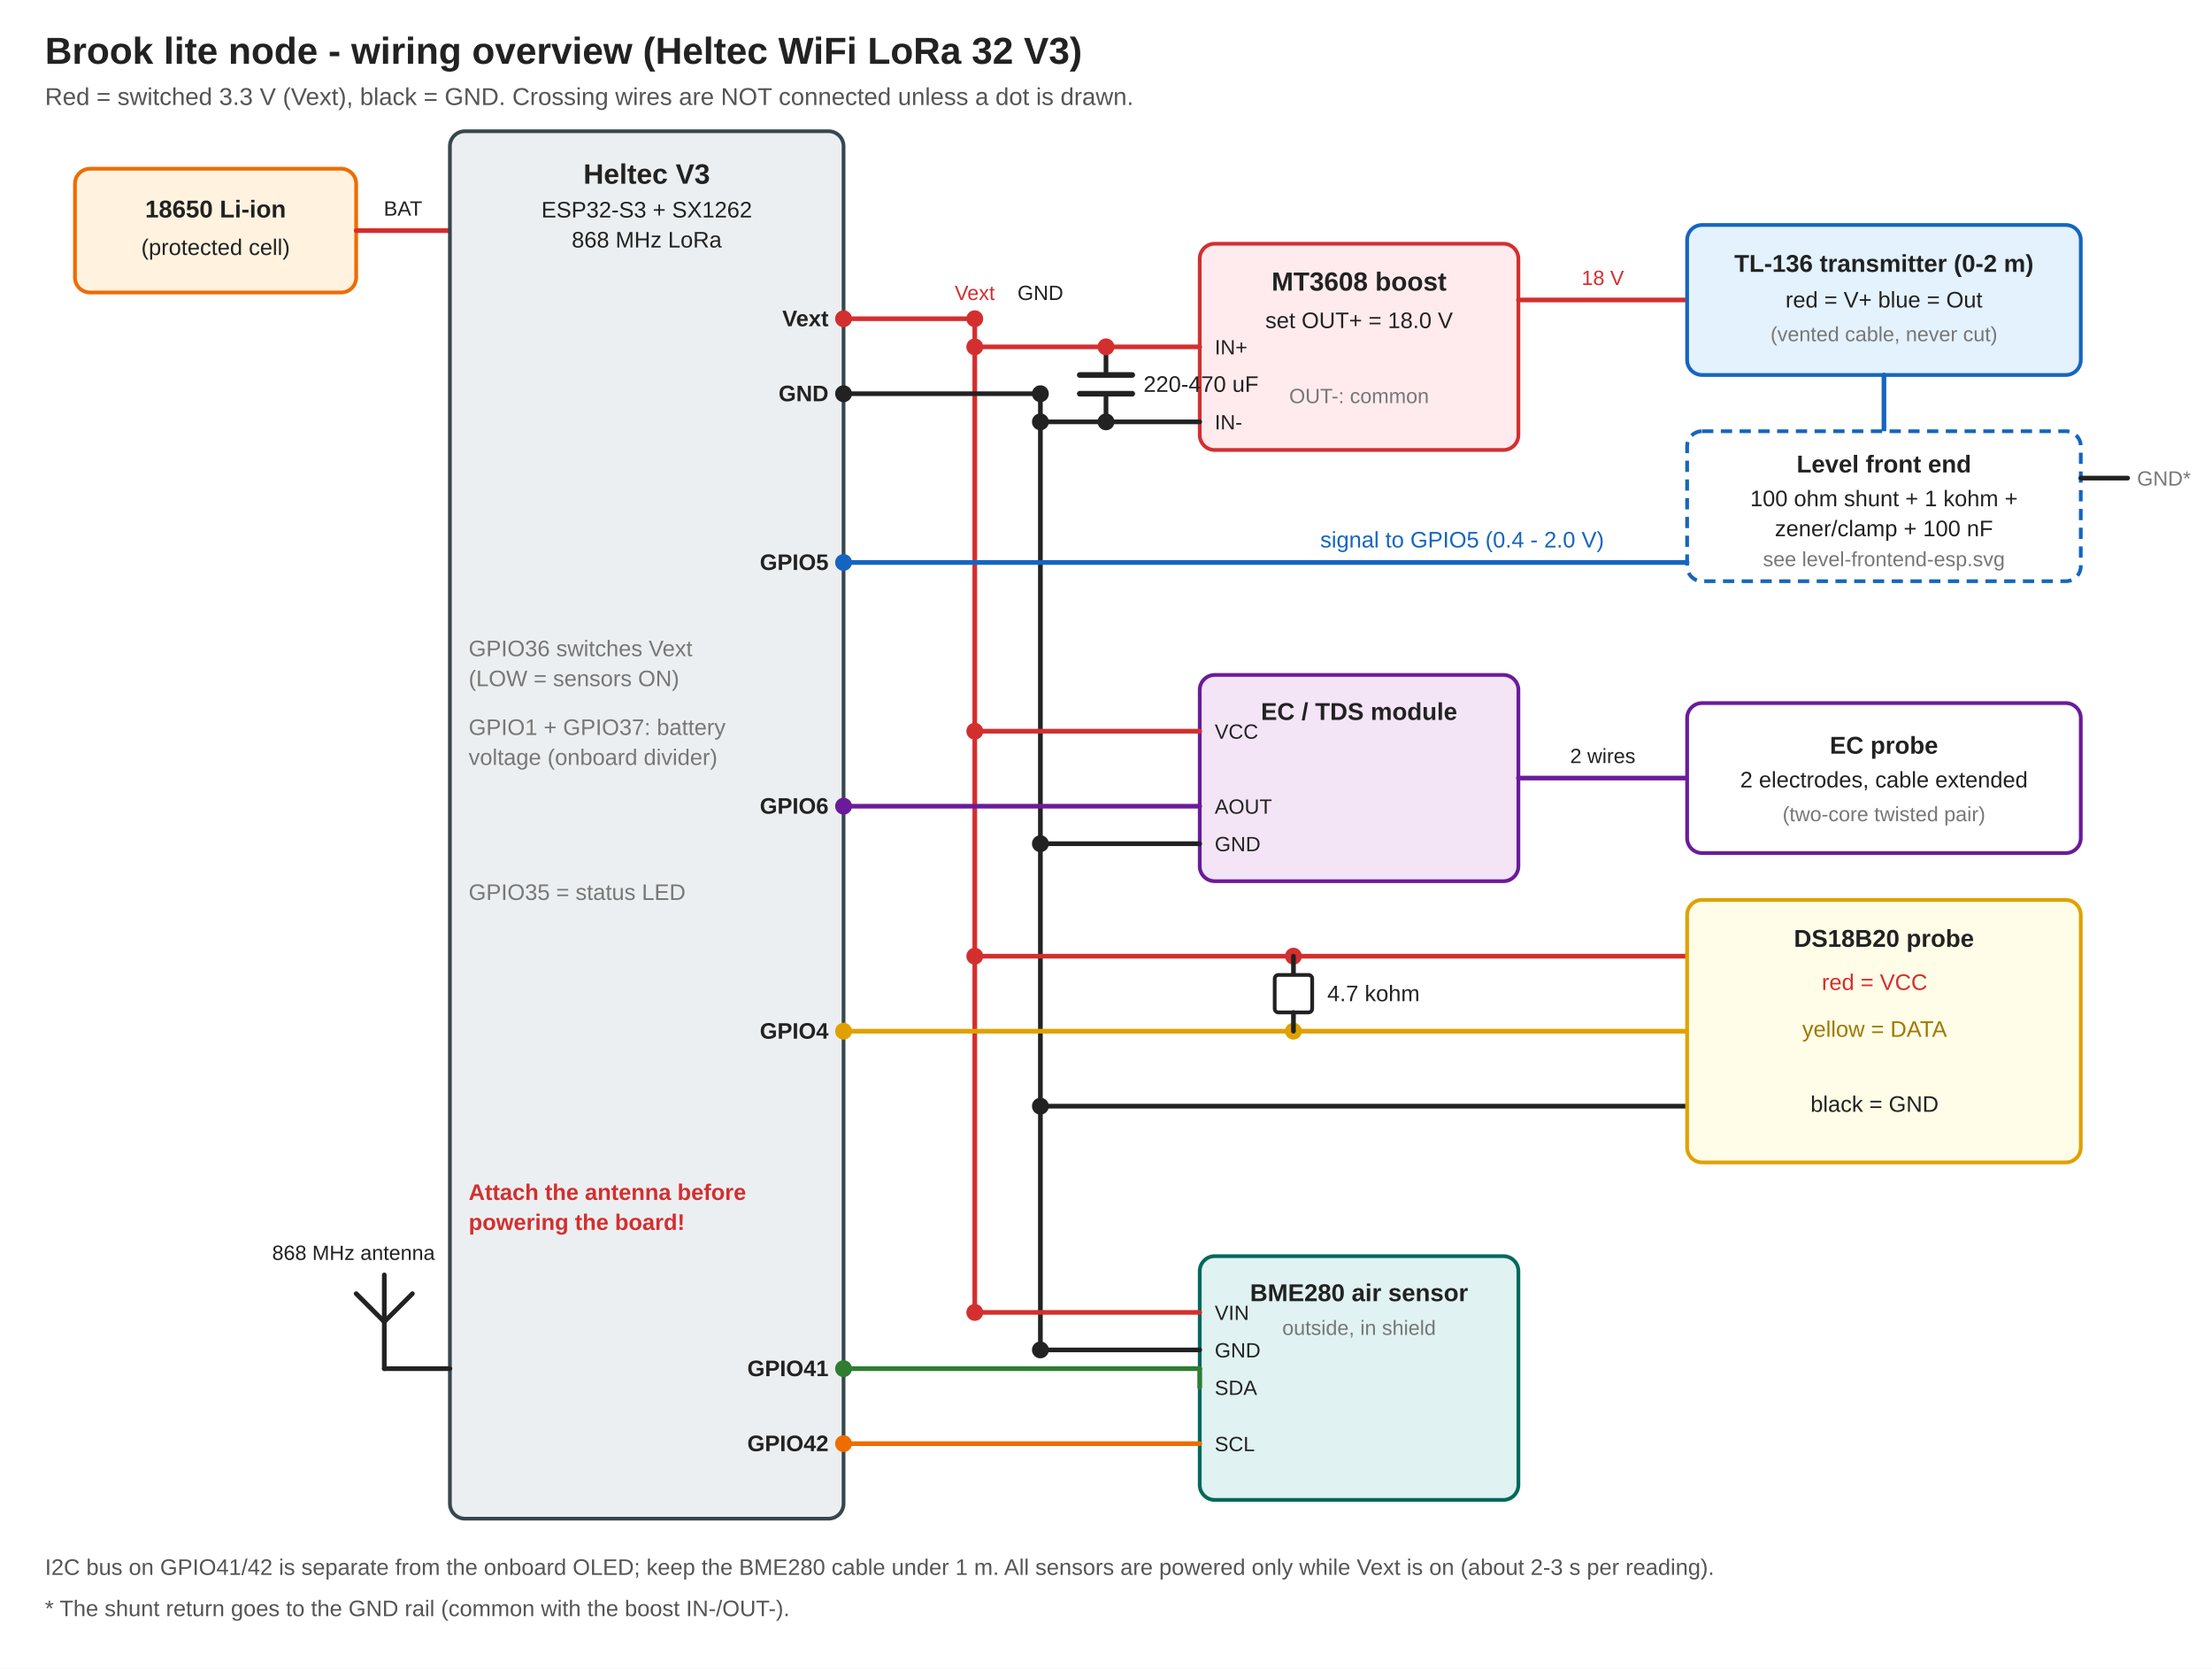
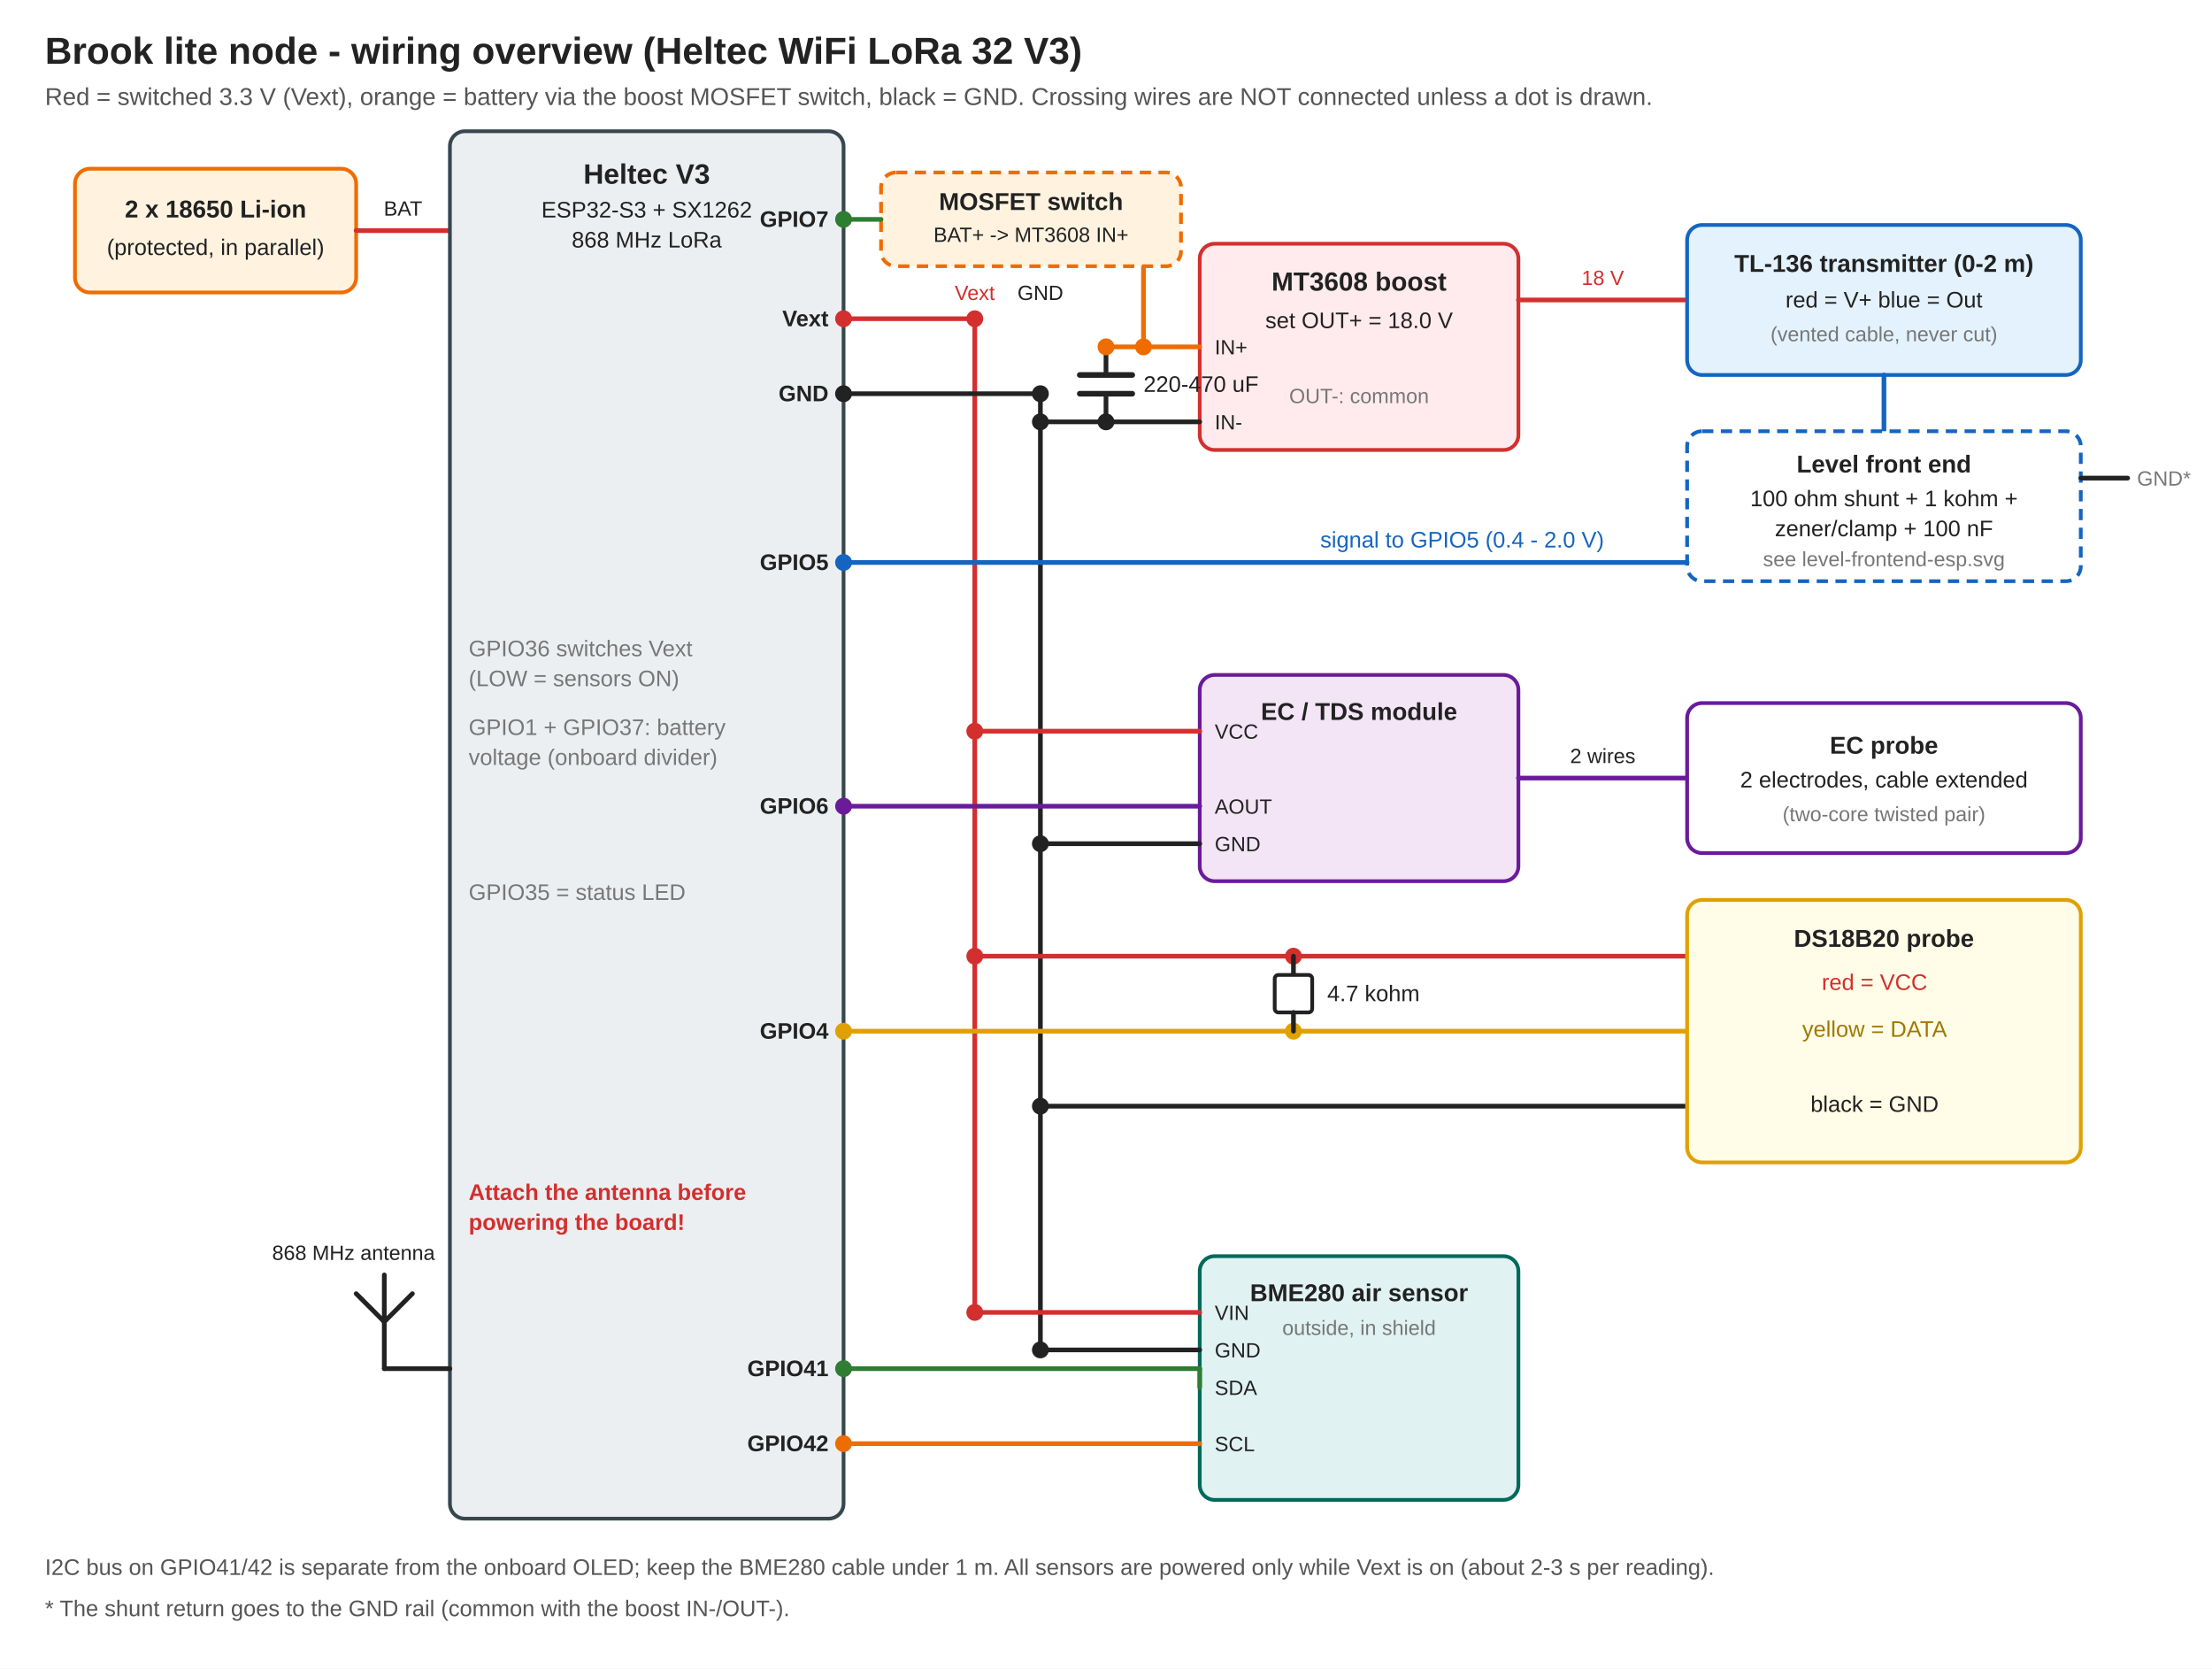
<svg xmlns="http://www.w3.org/2000/svg" viewBox="0 0 1180 890" width="1180" height="890" font-family="Arial, Helvetica, sans-serif">
  <rect width="1180" height="890" fill="#ffffff" />
  <text x="24" y="34" font-size="20" text-anchor="start" font-weight="bold" fill="#222">Brook lite node - wiring overview (Heltec WiFi LoRa 32 V3)</text>
-   <text x="24" y="56" font-size="13" text-anchor="start" font-weight="normal" fill="#555">Red = switched 3.3 V (Vext), black = GND. Crossing wires are NOT connected unless a dot is drawn.</text>
+   <text x="24" y="56" font-size="13" text-anchor="start" font-weight="normal" fill="#555">Red = switched 3.3 V (Vext), orange = battery via the boost MOSFET switch, black = GND. Crossing wires are NOT connected unless a dot is drawn.</text>
  <rect x="40" y="90" width="150" height="66" rx="8" fill="#fff3e0" stroke="#ef6c00" stroke-width="2" />
-   <text x="115" y="116" font-size="13" text-anchor="middle" font-weight="bold" fill="#222">18650 Li-ion</text>
-   <text x="115" y="136" font-size="12" text-anchor="middle" font-weight="normal" fill="#222">(protected cell)</text>
+   <text x="115" y="116" font-size="13" text-anchor="middle" font-weight="bold" fill="#222">2 x 18650 Li-ion</text>
+   <text x="115" y="136" font-size="12" text-anchor="middle" font-weight="normal" fill="#222">(protected, in parallel)</text>
  <line x1="190" y1="123" x2="240" y2="123" stroke="#d32f2f" stroke-width="2.5" stroke-linecap="round" />
  <text x="215" y="115" font-size="11" text-anchor="middle" font-weight="normal" fill="#222">BAT</text>
  <rect x="240" y="70" width="210" height="740" rx="8" fill="#eceff1" stroke="#37474f" stroke-width="2" />
  <text x="345" y="98" font-size="15" text-anchor="middle" font-weight="bold" fill="#222">Heltec V3</text>
  <text x="345" y="116" font-size="12" text-anchor="middle" font-weight="normal" fill="#222">ESP32-S3 + SX1262</text>
  <text x="345" y="132" font-size="12" text-anchor="middle" font-weight="normal" fill="#222">868 MHz LoRa</text>
  <text x="250" y="350" font-size="12" text-anchor="start" font-weight="normal" fill="#777">GPIO36 switches Vext</text>
  <text x="250" y="366" font-size="12" text-anchor="start" font-weight="normal" fill="#777">(LOW = sensors ON)</text>
  <text x="250" y="392" font-size="12" text-anchor="start" font-weight="normal" fill="#777">GPIO1 + GPIO37: battery</text>
  <text x="250" y="408" font-size="12" text-anchor="start" font-weight="normal" fill="#777">voltage (onboard divider)</text>
  <text x="250" y="480" font-size="12" text-anchor="start" font-weight="normal" fill="#777">GPIO35 = status LED</text>
  <text x="250" y="640" font-size="12" text-anchor="start" font-weight="bold" fill="#d32f2f">Attach the antenna before</text>
  <text x="250" y="656" font-size="12" text-anchor="start" font-weight="bold" fill="#d32f2f">powering the board!</text>
  <line x1="240" y1="730" x2="205" y2="730" stroke="#222" stroke-width="2.5" stroke-linecap="round" />
  <line x1="205" y1="730" x2="205" y2="705" stroke="#222" stroke-width="2.5" stroke-linecap="round" />
  <line x1="205" y1="705" x2="190" y2="690" stroke="#222" stroke-width="2.5" stroke-linecap="round" />
  <line x1="205" y1="705" x2="220" y2="690" stroke="#222" stroke-width="2.5" stroke-linecap="round" />
  <line x1="205" y1="705" x2="205" y2="680" stroke="#222" stroke-width="2.5" stroke-linecap="round" />
  <text x="232" y="672" font-size="11" text-anchor="end" font-weight="normal" fill="#222">868 MHz antenna</text>
  <circle cx="450" cy="170" r="4.5" fill="#d32f2f" />
  <text x="442" y="174" font-size="12" text-anchor="end" font-weight="bold" fill="#222">Vext</text>
  <circle cx="450" cy="210" r="4.5" fill="#222" />
  <text x="442" y="214" font-size="12" text-anchor="end" font-weight="bold" fill="#222">GND</text>
  <circle cx="450" cy="300" r="4.5" fill="#1565c0" />
  <text x="442" y="304" font-size="12" text-anchor="end" font-weight="bold" fill="#222">GPIO5</text>
  <circle cx="450" cy="430" r="4.5" fill="#6a1b9a" />
  <text x="442" y="434" font-size="12" text-anchor="end" font-weight="bold" fill="#222">GPIO6</text>
  <circle cx="450" cy="550" r="4.5" fill="#e0a100" />
  <text x="442" y="554" font-size="12" text-anchor="end" font-weight="bold" fill="#222">GPIO4</text>
  <circle cx="450" cy="730" r="4.5" fill="#2e7d32" />
  <text x="442" y="734" font-size="12" text-anchor="end" font-weight="bold" fill="#222">GPIO41</text>
  <circle cx="450" cy="770" r="4.5" fill="#ef6c00" />
  <text x="442" y="774" font-size="12" text-anchor="end" font-weight="bold" fill="#222">GPIO42</text>
  <line x1="450" y1="170" x2="520" y2="170" stroke="#d32f2f" stroke-width="2.5" stroke-linecap="round" />
  <line x1="520" y1="170" x2="520" y2="700" stroke="#d32f2f" stroke-width="2.5" stroke-linecap="round" />
  <circle cx="520" cy="170" r="4.5" fill="#d32f2f" />
  <line x1="450" y1="210" x2="555" y2="210" stroke="#222" stroke-width="2.5" stroke-linecap="round" />
  <line x1="555" y1="210" x2="555" y2="720" stroke="#222" stroke-width="2.5" stroke-linecap="round" />
  <circle cx="555" cy="210" r="4.5" fill="#222" />
  <text x="520" y="160" font-size="11" text-anchor="middle" font-weight="normal" fill="#d32f2f">Vext</text>
  <text x="555" y="160" font-size="11" text-anchor="middle" font-weight="normal" fill="#222">GND</text>
  <rect x="640" y="130" width="170" height="110" rx="8" fill="#ffebee" stroke="#d32f2f" stroke-width="2" />
  <text x="725" y="155" font-size="14" text-anchor="middle" font-weight="bold" fill="#222">MT3608 boost</text>
  <text x="725" y="175" font-size="12" text-anchor="middle" font-weight="normal" fill="#222">set OUT+ = 18.0 V</text>
-   <line x1="520" y1="185" x2="640" y2="185" stroke="#d32f2f" stroke-width="2.5" stroke-linecap="round" />
-   <circle cx="520" cy="185" r="4.5" fill="#d32f2f" />
+   <line x1="590" y1="185" x2="640" y2="185" stroke="#ef6c00" stroke-width="2.5" stroke-linecap="round" />
+   <line x1="610" y1="142" x2="610" y2="185" stroke="#ef6c00" stroke-width="2.5" stroke-linecap="round" />
+   <circle cx="610" cy="185" r="4.5" fill="#ef6c00" />
+   <rect x="470" y="92" width="160" height="50" rx="8" fill="#fff3e0" stroke="#ef6c00" stroke-width="2" stroke-dasharray="6 4" />
+   <text x="550" y="112" font-size="13" text-anchor="middle" font-weight="bold" fill="#222">MOSFET switch</text>
+   <text x="550" y="129" font-size="11" text-anchor="middle" font-weight="normal" fill="#222">BAT+ -&gt; MT3608 IN+</text>
+   <circle cx="450" cy="117" r="4.5" fill="#2e7d32" />
+   <text x="442" y="121" font-size="12" text-anchor="end" font-weight="bold" fill="#222">GPIO7</text>
+   <line x1="450" y1="117" x2="470" y2="117" stroke="#2e7d32" stroke-width="2.5" stroke-linecap="round" />
  <text x="648" y="189" font-size="11" text-anchor="start" font-weight="normal" fill="#222">IN+</text>
  <line x1="555" y1="225" x2="640" y2="225" stroke="#222" stroke-width="2.5" stroke-linecap="round" />
  <circle cx="555" cy="225" r="4.5" fill="#222" />
  <text x="648" y="229" font-size="11" text-anchor="start" font-weight="normal" fill="#222">IN-</text>
  <line x1="590" y1="185" x2="590" y2="200.0" stroke="#222" stroke-width="2.5" stroke-linecap="round" />
  <line x1="590" y1="210.0" x2="590" y2="225" stroke="#222" stroke-width="2.5" stroke-linecap="round" />
  <line x1="576" y1="200.0" x2="604" y2="200.0" stroke="#222" stroke-width="3" stroke-linecap="round" />
  <line x1="576" y1="210.0" x2="604" y2="210.0" stroke="#222" stroke-width="3" stroke-linecap="round" />
  <text x="610" y="209.0" font-size="12" text-anchor="start" font-weight="normal" fill="#222">220-470 uF</text>
-   <line x1="590" y1="185" x2="590" y2="185" stroke="#222" stroke-width="2.5" stroke-linecap="round" />
-   <circle cx="590" cy="185" r="4.5" fill="#d32f2f" />
+   <circle cx="590" cy="185" r="4.5" fill="#ef6c00" />
  <circle cx="590" cy="225" r="4.5" fill="#222" />
  <text x="725" y="215" font-size="11" text-anchor="middle" font-weight="normal" fill="#777">OUT-: common</text>
  <line x1="810" y1="160" x2="900" y2="160" stroke="#d32f2f" stroke-width="2.5" stroke-linecap="round" />
  <text x="855" y="152" font-size="11" text-anchor="middle" font-weight="normal" fill="#d32f2f">18 V</text>
  <rect x="900" y="120" width="210" height="80" rx="8" fill="#e3f2fd" stroke="#1565c0" stroke-width="2" />
  <text x="1005" y="145" font-size="13" text-anchor="middle" font-weight="bold" fill="#222">TL-136 transmitter (0-2 m)</text>
  <text x="1005" y="164" font-size="12" text-anchor="middle" font-weight="normal" fill="#222">red = V+   blue = Out</text>
  <text x="1005" y="182" font-size="11" text-anchor="middle" font-weight="normal" fill="#777">(vented cable, never cut)</text>
  <line x1="1005" y1="200" x2="1005" y2="230" stroke="#1565c0" stroke-width="2.5" stroke-linecap="round" />
  <rect x="900" y="230" width="210" height="80" rx="8" fill="#fff" stroke="#1565c0" stroke-width="2" stroke-dasharray="6 4" />
  <text x="1005" y="252" font-size="13" text-anchor="middle" font-weight="bold" fill="#222">Level front end</text>
  <text x="1005" y="270" font-size="12" text-anchor="middle" font-weight="normal" fill="#222">100 ohm shunt + 1 kohm +</text>
  <text x="1005" y="286" font-size="12" text-anchor="middle" font-weight="normal" fill="#222">zener/clamp + 100 nF</text>
  <text x="1005" y="302" font-size="11" text-anchor="middle" font-weight="normal" fill="#777">see level-frontend-esp.svg</text>
  <line x1="900" y1="300" x2="450" y2="300" stroke="#1565c0" stroke-width="2.5" stroke-linecap="round" />
  <text x="780" y="292" font-size="12" text-anchor="middle" font-weight="normal" fill="#1565c0">signal to GPIO5 (0.4 - 2.0 V)</text>
  <line x1="1110" y1="255" x2="1135" y2="255" stroke="#222" stroke-width="2.5" stroke-linecap="round" />
  <text x="1140" y="259" font-size="11" text-anchor="start" font-weight="normal" fill="#777">GND*</text>
  <line x1="520" y1="510" x2="900" y2="510" stroke="#d32f2f" stroke-width="2.5" stroke-linecap="round" />
  <circle cx="520" cy="510" r="4.5" fill="#d32f2f" />
  <text x="900" y="502" font-size="11" text-anchor="start" font-weight="normal" fill="#222" />
  <line x1="450" y1="550" x2="900" y2="550" stroke="#e0a100" stroke-width="2.5" stroke-linecap="round" />
  <line x1="555" y1="590" x2="900" y2="590" stroke="#222" stroke-width="2.5" stroke-linecap="round" />
  <circle cx="555" cy="590" r="4.5" fill="#222" />
  <rect x="900" y="480" width="210" height="140" rx="8" fill="#fffde7" stroke="#e0a100" stroke-width="2" />
  <text x="1005" y="505" font-size="13" text-anchor="middle" font-weight="bold" fill="#222">DS18B20 probe</text>
  <text x="908" y="514" font-size="11" text-anchor="start" font-weight="normal" fill="#222" />
  <text x="1000" y="528" font-size="12" text-anchor="middle" font-weight="normal" fill="#d32f2f">red   = VCC</text>
  <text x="1000" y="553" font-size="12" text-anchor="middle" font-weight="normal" fill="#a07800">yellow = DATA</text>
  <text x="1000" y="593" font-size="12" text-anchor="middle" font-weight="normal" fill="#222">black = GND</text>
  <circle cx="690" cy="510" r="4.5" fill="#d32f2f" />
  <circle cx="690" cy="550" r="4.5" fill="#e0a100" />
  <line x1="690" y1="510" x2="690" y2="520" stroke="#222" stroke-width="2.5" stroke-linecap="round" />
  <rect x="680" y="520" width="20" height="20" rx="2" fill="#fff" stroke="#222" stroke-width="2" />
  <line x1="690" y1="540" x2="690" y2="550" stroke="#222" stroke-width="2.5" stroke-linecap="round" />
  <text x="708" y="534" font-size="12" text-anchor="start" font-weight="normal" fill="#222">4.7 kohm</text>
  <rect x="640" y="360" width="170" height="110" rx="8" fill="#f3e5f5" stroke="#6a1b9a" stroke-width="2" />
  <text x="725" y="384" font-size="13" text-anchor="middle" font-weight="bold" fill="#222">EC / TDS module</text>
  <line x1="520" y1="390" x2="640" y2="390" stroke="#d32f2f" stroke-width="2.5" stroke-linecap="round" />
  <circle cx="520" cy="390" r="4.5" fill="#d32f2f" />
  <text x="648" y="394" font-size="11" text-anchor="start" font-weight="normal" fill="#222">VCC</text>
  <line x1="555" y1="450" x2="640" y2="450" stroke="#222" stroke-width="2.5" stroke-linecap="round" />
  <circle cx="555" cy="450" r="4.5" fill="#222" />
  <text x="648" y="454" font-size="11" text-anchor="start" font-weight="normal" fill="#222">GND</text>
  <line x1="640" y1="430" x2="450" y2="430" stroke="#6a1b9a" stroke-width="2.5" stroke-linecap="round" />
  <text x="648" y="434" font-size="11" text-anchor="start" font-weight="normal" fill="#222">AOUT</text>
  <line x1="810" y1="415" x2="900" y2="415" stroke="#6a1b9a" stroke-width="2.5" stroke-linecap="round" />
  <text x="855" y="407" font-size="11" text-anchor="middle" font-weight="normal" fill="#222">2 wires</text>
  <rect x="900" y="375" width="210" height="80" rx="8" fill="#fff" stroke="#6a1b9a" stroke-width="2" />
  <text x="1005" y="402" font-size="13" text-anchor="middle" font-weight="bold" fill="#222">EC probe</text>
  <text x="1005" y="420" font-size="12" text-anchor="middle" font-weight="normal" fill="#222">2 electrodes, cable extended</text>
  <text x="1005" y="438" font-size="11" text-anchor="middle" font-weight="normal" fill="#777">(two-core twisted pair)</text>
  <rect x="640" y="670" width="170" height="130" rx="8" fill="#e0f2f1" stroke="#00695c" stroke-width="2" />
  <text x="725" y="694" font-size="13" text-anchor="middle" font-weight="bold" fill="#222">BME280 air sensor</text>
  <text x="725" y="712" font-size="11" text-anchor="middle" font-weight="normal" fill="#777">outside, in shield</text>
  <line x1="520" y1="700" x2="640" y2="700" stroke="#d32f2f" stroke-width="2.5" stroke-linecap="round" />
  <circle cx="520" cy="700" r="4.5" fill="#d32f2f" />
  <text x="648" y="704" font-size="11" text-anchor="start" font-weight="normal" fill="#222">VIN</text>
  <line x1="555" y1="720" x2="640" y2="720" stroke="#222" stroke-width="2.5" stroke-linecap="round" />
  <circle cx="555" cy="720" r="4.5" fill="#222" />
  <text x="648" y="724" font-size="11" text-anchor="start" font-weight="normal" fill="#222">GND</text>
  <line x1="450" y1="730" x2="640" y2="730" stroke="#2e7d32" stroke-width="2.5" stroke-linecap="round" />
  <text x="648" y="744" font-size="11" text-anchor="start" font-weight="normal" fill="#222">SDA</text>
  <line x1="640" y1="730" x2="640" y2="740" stroke="#2e7d32" stroke-width="2.5" stroke-linecap="round" />
  <line x1="450" y1="770" x2="640" y2="770" stroke="#ef6c00" stroke-width="2.5" stroke-linecap="round" />
  <text x="648" y="774" font-size="11" text-anchor="start" font-weight="normal" fill="#222">SCL</text>
  <line x1="555" y1="720" x2="555" y2="720" stroke="#222" stroke-width="2.5" stroke-linecap="round" />
  <text x="24" y="862" font-size="12" text-anchor="start" font-weight="normal" fill="#555">* The shunt return goes to the GND rail (common with the boost IN-/OUT-).</text>
  <text x="24" y="840" font-size="12" text-anchor="start" font-weight="normal" fill="#555">I2C bus on GPIO41/42 is separate from the onboard OLED; keep the BME280 cable under 1 m. All sensors are powered only while Vext is on (about 2-3 s per reading).</text>
</svg>
